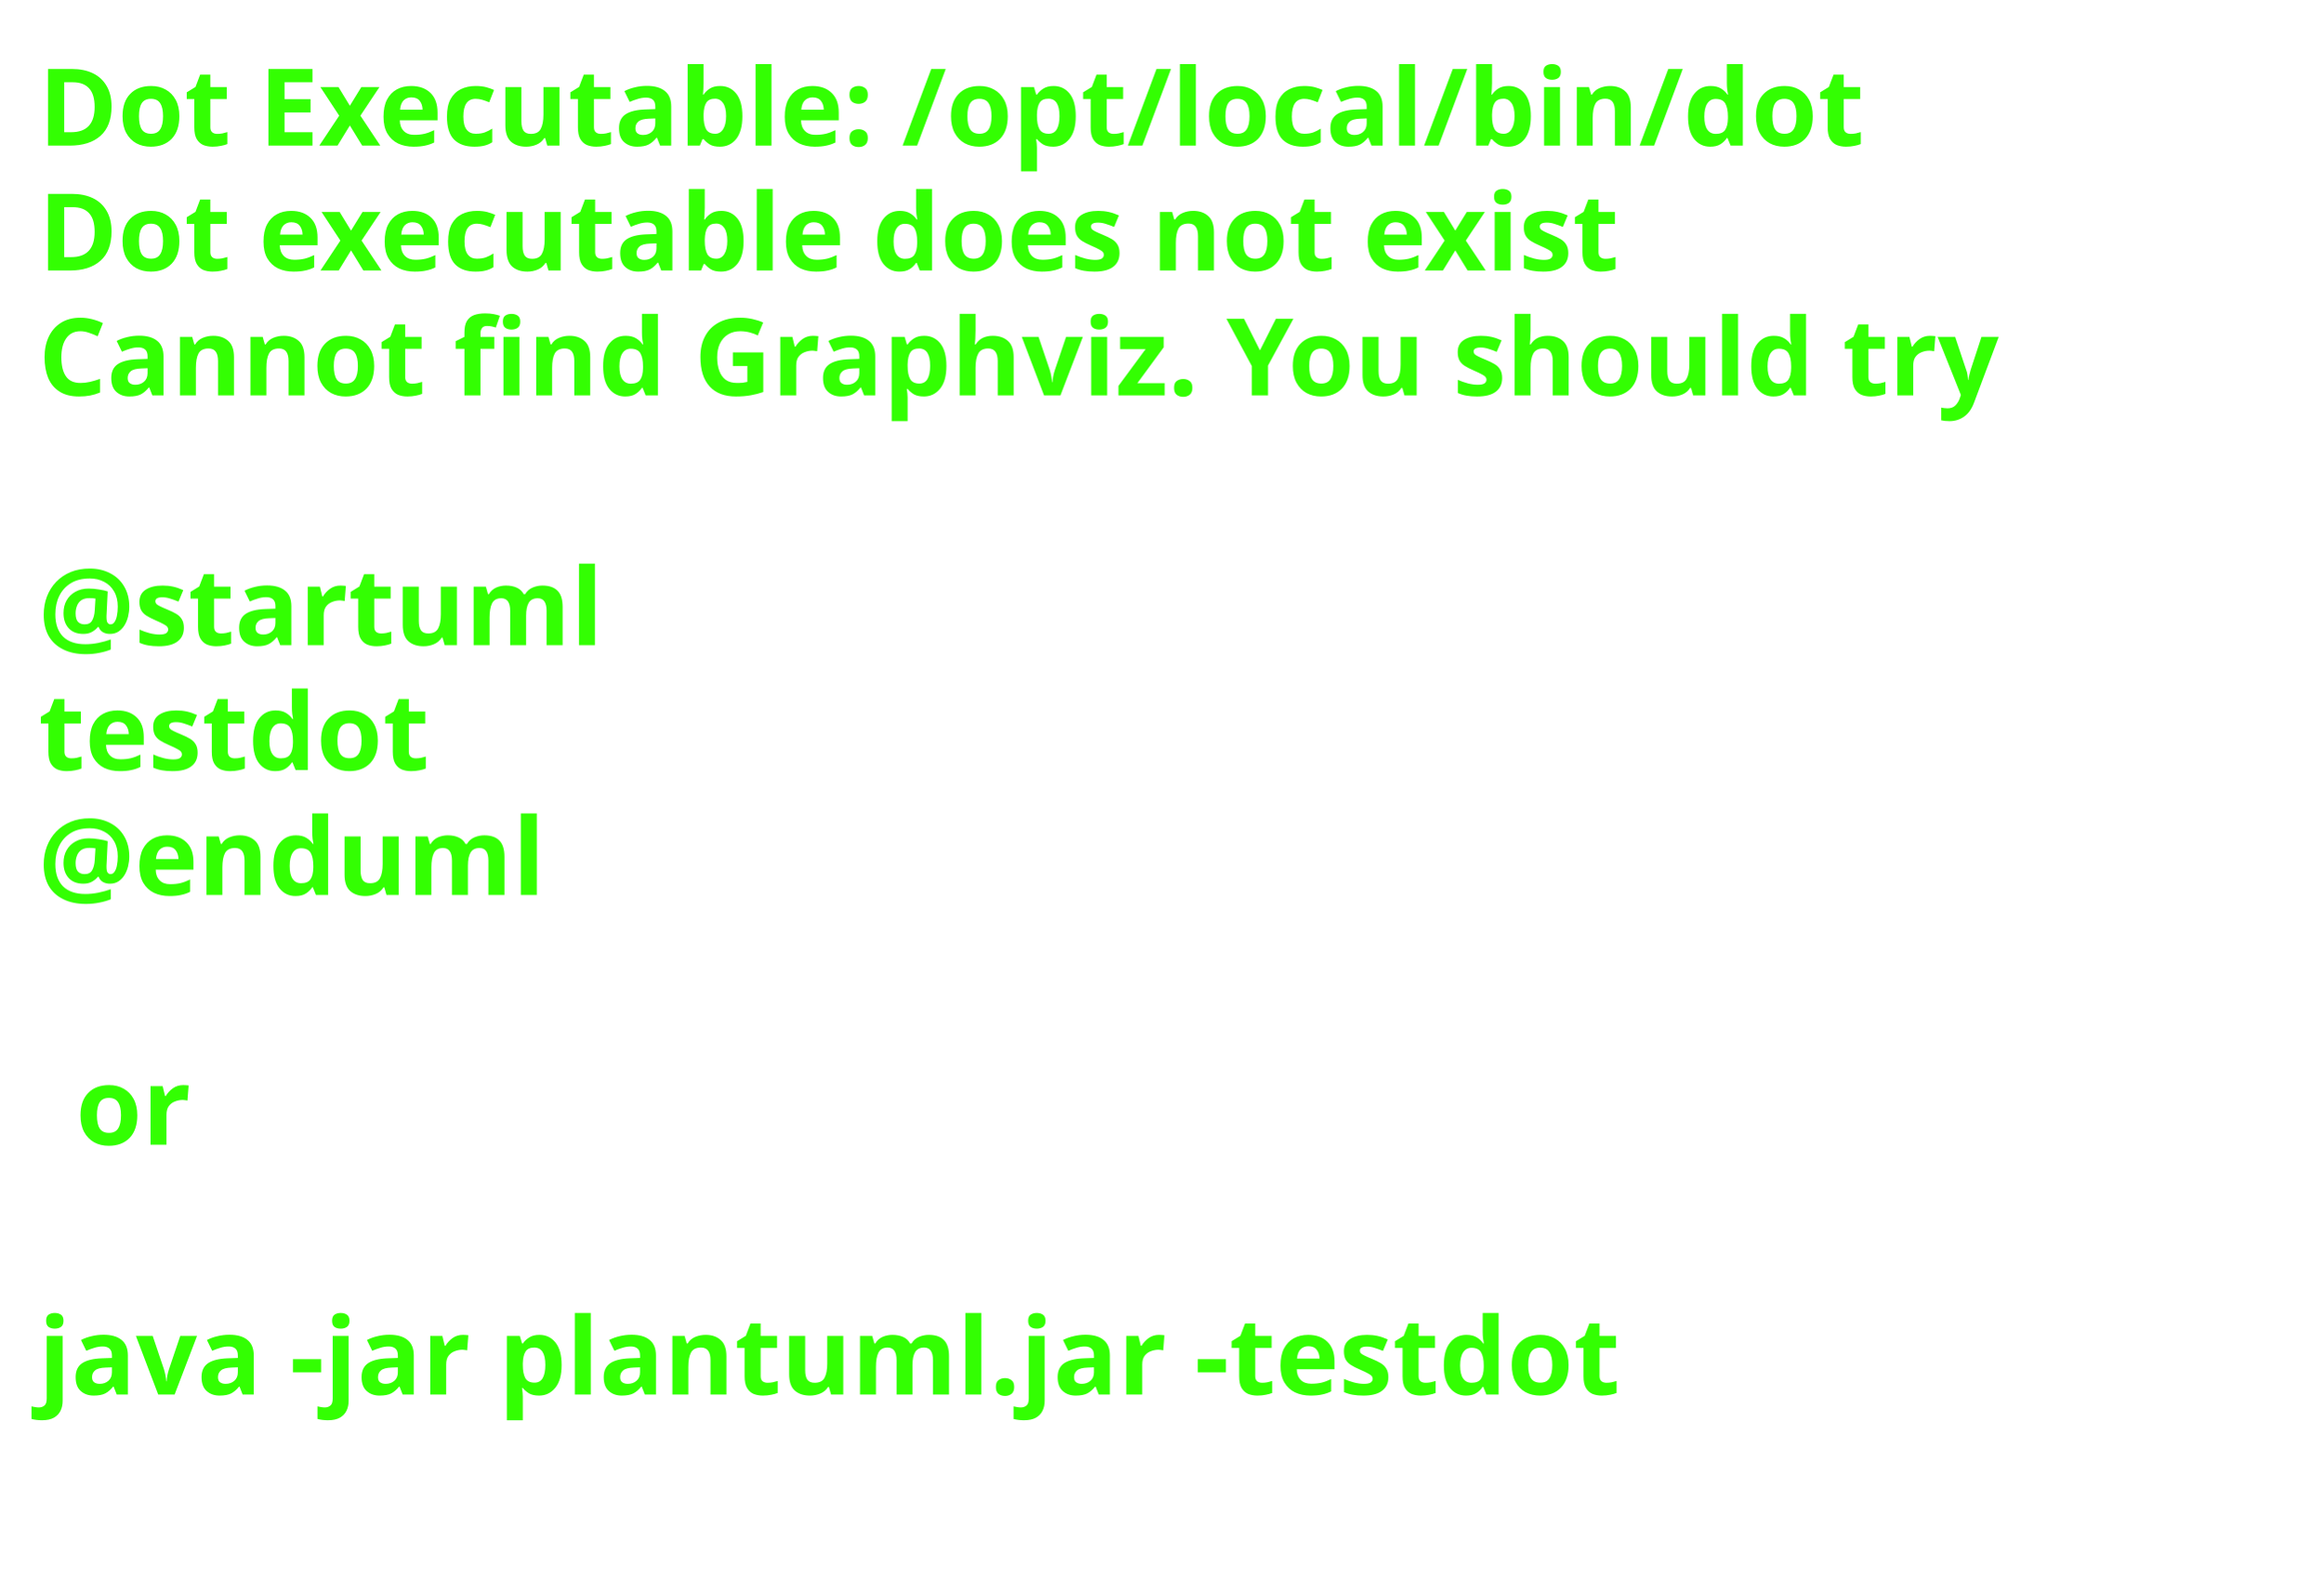
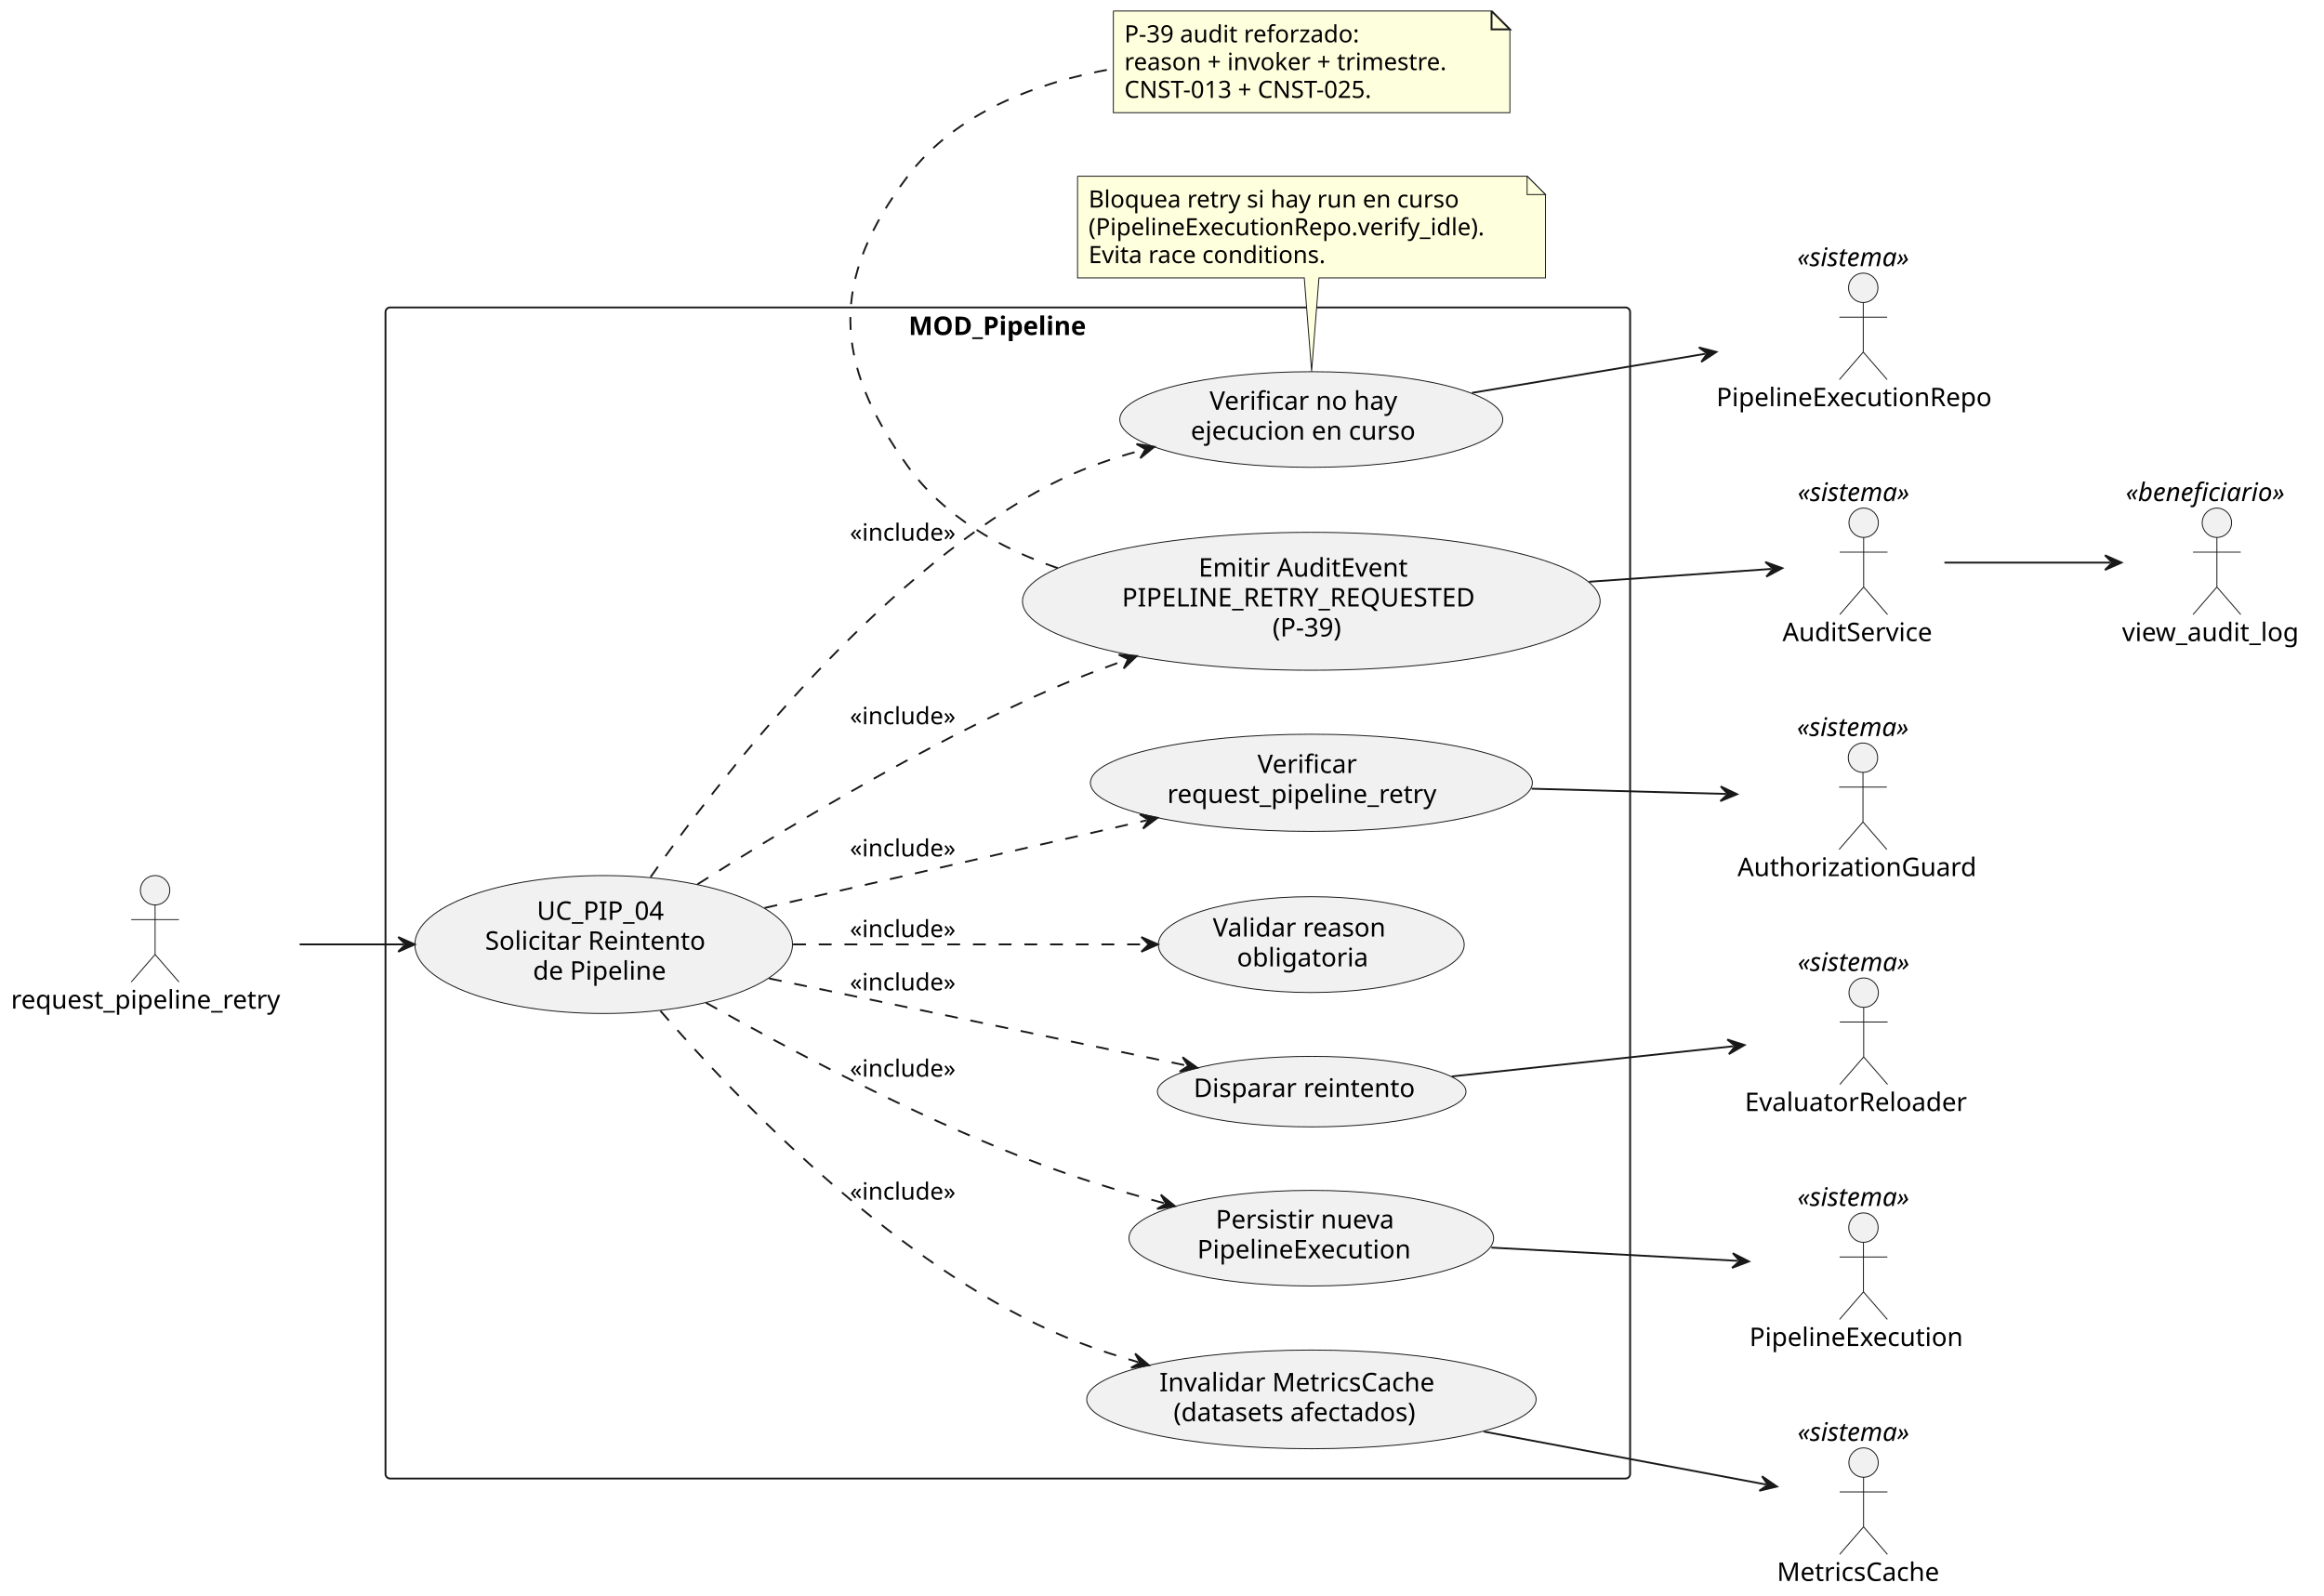
- <svg xmlns="http://www.w3.org/2000/svg" contentStyleType="text/css" height="206px" preserveAspectRatio="none" style="width:303px;height:206px;background:#FFFFFF;" version="1.1" viewBox="0 0 303 206" width="303px" zoomAndPan="magnify">
+ <svg xmlns="http://www.w3.org/2000/svg" contentStyleType="text/css" height="869px" preserveAspectRatio="none" style="width:1266px;height:869px;background:#FFFFFF;" version="1.1" viewBox="0 0 1266 869" width="1266px" zoomAndPan="magnify">
  <defs />
  <g>
-     <text fill="#33FF02" font-family="sans-serif" font-size="14" font-weight="bold" lengthAdjust="spacing" textLength="264.954" x="5" y="19">Dot Executable: /opt/local/bin/dot</text>
-     <text fill="#33FF02" font-family="sans-serif" font-size="14" font-weight="bold" lengthAdjust="spacing" textLength="236.264" x="5" y="35.297">Dot executable does not exist</text>
-     <text fill="#33FF02" font-family="sans-serif" font-size="14" font-weight="bold" lengthAdjust="spacing" textLength="291.587" x="5" y="51.594">Cannot find Graphviz. You should try</text>
-     <text fill="#33FF02" font-family="sans-serif" font-size="14" font-weight="bold" lengthAdjust="spacing" textLength="4.874" x="5" y="67.891"> </text>
-     <text fill="#33FF02" font-family="sans-serif" font-size="14" font-weight="bold" lengthAdjust="spacing" textLength="81.423" x="5" y="84.188">@startuml</text>
-     <text fill="#33FF02" font-family="sans-serif" font-size="14" font-weight="bold" lengthAdjust="spacing" textLength="57.545" x="5" y="100.484">testdot</text>
-     <text fill="#33FF02" font-family="sans-serif" font-size="14" font-weight="bold" lengthAdjust="spacing" textLength="72.837" x="5" y="116.781">@enduml</text>
-     <text fill="#33FF02" font-family="sans-serif" font-size="14" font-weight="bold" lengthAdjust="spacing" textLength="4.874" x="5" y="133.078"> </text>
-     <text fill="#33FF02" font-family="sans-serif" font-size="14" font-weight="bold" lengthAdjust="spacing" textLength="16.523" x="9.874" y="149.375">or</text>
-     <text fill="#33FF02" font-family="sans-serif" font-size="14" font-weight="bold" lengthAdjust="spacing" textLength="4.874" x="5" y="165.672"> </text>
-     <text fill="#33FF02" font-family="sans-serif" font-size="14" font-weight="bold" lengthAdjust="spacing" textLength="234.507" x="5" y="181.969">java -jar plantuml.jar -testdot</text>
-     <text fill="#33FF02" font-family="sans-serif" font-size="14" font-weight="bold" lengthAdjust="spacing" textLength="4.874" x="5" y="198.266"> </text>
+     <g id="cluster_MOD_Pipeline">
+       <rect fill="none" height="638" rx="2.5" ry="2.5" style="stroke:#181818;stroke-width:1.0;" width="678" x="210" y="167.5" />
+       <text fill="#000000" font-family="sans-serif" font-size="14" font-weight="bold" lengthAdjust="spacing" textLength="108.09" x="494.955" y="182.495">MOD_Pipeline</text>
+     </g>
+     <g id="elem_UC_PIP_04">
+       <ellipse cx="328.862" cy="514.571" fill="#F1F1F1" rx="102.862" ry="37.571" style="stroke:#181818;stroke-width:0.5;" />
+       <text fill="#000000" font-family="sans-serif" font-size="14" lengthAdjust="spacing" textLength="72.851" x="292.437" y="501.121">UC_PIP_04</text>
+       <text fill="#000000" font-family="sans-serif" font-size="14" lengthAdjust="spacing" textLength="129.227" x="264.249" y="517.418">Solicitar Reintento</text>
+       <text fill="#000000" font-family="sans-serif" font-size="14" lengthAdjust="spacing" textLength="77.048" x="290.338" y="533.714">de Pipeline</text>
+     </g>
+     <g id="elem_VERIFICAR_AGR">
+       <ellipse cx="714.376" cy="426.475" fill="#F1F1F1" rx="120.376" ry="26.475" style="stroke:#181818;stroke-width:0.5;" />
+       <text fill="#000000" font-family="sans-serif" font-size="14" lengthAdjust="spacing" textLength="58.687" x="685.033" y="421.173">Verificar</text>
+       <text fill="#000000" font-family="sans-serif" font-size="14" lengthAdjust="spacing" textLength="156.967" x="635.893" y="437.47">request_pipeline_retry</text>
+     </g>
+     <g id="elem_VALIDAR_REASON">
+       <ellipse cx="714.317" cy="514.608" fill="#F1F1F1" rx="83.317" ry="26.108" style="stroke:#181818;stroke-width:0.5;" />
+       <text fill="#000000" font-family="sans-serif" font-size="14" lengthAdjust="spacing" textLength="101.288" x="660.673" y="510.207">Validar reason</text>
+       <text fill="#000000" font-family="sans-serif" font-size="14" lengthAdjust="spacing" textLength="74.977" x="673.828" y="526.504">obligatoria</text>
+     </g>
+     <g id="elem_VERIFY_IDLE">
+       <ellipse cx="714.317" cy="228.547" fill="#F1F1F1" rx="104.317" ry="26.047" style="stroke:#181818;stroke-width:0.5;" />
+       <text fill="#000000" font-family="sans-serif" font-size="14" lengthAdjust="spacing" textLength="110.763" x="658.936" y="223.245">Verificar no hay</text>
+       <text fill="#000000" font-family="sans-serif" font-size="14" lengthAdjust="spacing" textLength="131.284" x="648.675" y="239.542">ejecucion en curso</text>
+     </g>
+     <g id="elem_DISPATCH">
+       <ellipse cx="714.552" cy="594.71" fill="#F1F1F1" rx="84.052" ry="19.21" style="stroke:#181818;stroke-width:0.5;" />
+       <text fill="#000000" font-family="sans-serif" font-size="14" lengthAdjust="spacing" textLength="128.133" x="650.243" y="597.641">Disparar reintento</text>
+     </g>
+     <g id="elem_PERSISTIR">
+       <ellipse cx="714.329" cy="674.547" fill="#F1F1F1" rx="99.329" ry="26.047" style="stroke:#181818;stroke-width:0.5;" />
+       <text fill="#000000" font-family="sans-serif" font-size="14" lengthAdjust="spacing" textLength="104.098" x="662.28" y="669.245">Persistir nueva</text>
+       <text fill="#000000" font-family="sans-serif" font-size="14" lengthAdjust="spacing" textLength="124.23" x="652.214" y="685.542">PipelineExecution</text>
+     </g>
+     <g id="elem_INVALIDAR_CACHE">
+       <ellipse cx="714.399" cy="762.38" fill="#F1F1F1" rx="122.399" ry="26.88" style="stroke:#181818;stroke-width:0.5;" />
+       <text fill="#000000" font-family="sans-serif" font-size="14" lengthAdjust="spacing" textLength="159.674" x="631.562" y="757.979">Invalidar MetricsCache</text>
+       <text fill="#000000" font-family="sans-serif" font-size="14" lengthAdjust="spacing" textLength="144.231" x="639.283" y="774.276">(datasets afectados)</text>
+     </g>
+     <g id="elem_AUDITAR">
+       <ellipse cx="714.334" cy="327.571" fill="#F1F1F1" rx="157.334" ry="37.571" style="stroke:#181818;stroke-width:0.5;" />
+       <text fill="#000000" font-family="sans-serif" font-size="14" lengthAdjust="spacing" textLength="122.78" x="652.943" y="314.121">Emitir AuditEvent</text>
+       <text fill="#000000" font-family="sans-serif" font-size="14" lengthAdjust="spacing" textLength="206.261" x="611.203" y="330.418">PIPELINE_RETRY_REQUESTED</text>
+       <text fill="#000000" font-family="sans-serif" font-size="14" lengthAdjust="spacing" textLength="42.232" x="693.217" y="346.714">(P-39)</text>
+     </g>
+     <g id="elem_request_pipeline_retry">
+       <ellipse cx="84.483" cy="485" fill="#F1F1F1" rx="8" ry="8" style="stroke:#181818;stroke-width:0.5;" />
+       <path d="M84.483,493 L84.483,520 M71.483,501 L97.483,501 M84.483,520 L71.483,535 M84.483,520 L97.483,535 " fill="none" style="stroke:#181818;stroke-width:0.5;" />
+       <text fill="#000000" font-family="sans-serif" font-size="14" lengthAdjust="spacing" textLength="156.967" x="6" y="549.495">request_pipeline_retry</text>
+     </g>
+     <g id="elem_view_audit_log">
+       <ellipse cx="1207.649" cy="284.797" fill="#F1F1F1" rx="8" ry="8" style="stroke:#181818;stroke-width:0.5;" />
+       <path d="M1207.649,292.797 L1207.649,319.797 M1194.649,300.797 L1220.649,300.797 M1207.649,319.797 L1194.649,334.797 M1207.649,319.797 L1220.649,334.797 " fill="none" style="stroke:#181818;stroke-width:0.5;" />
+       <text fill="#000000" font-family="sans-serif" font-size="14" lengthAdjust="spacing" textLength="103.298" x="1156" y="349.292">view_audit_log</text>
+       <text fill="#000000" font-family="sans-serif" font-size="14" font-style="italic" lengthAdjust="spacing" textLength="99.312" x="1157.993" y="272.995">«beneficiario»</text>
+     </g>
+     <g id="elem_AuthorizationGuard">
+       <ellipse cx="1014.856" cy="412.797" fill="#F1F1F1" rx="8" ry="8" style="stroke:#181818;stroke-width:0.5;" />
+       <path d="M1014.856,420.797 L1014.856,447.797 M1001.856,428.797 L1027.856,428.797 M1014.856,447.797 L1001.856,462.797 M1014.856,447.797 L1027.856,462.797 " fill="none" style="stroke:#181818;stroke-width:0.5;" />
+       <text fill="#000000" font-family="sans-serif" font-size="14" lengthAdjust="spacing" textLength="136.712" x="946.5" y="477.292">AuthorizationGuard</text>
+       <text fill="#000000" font-family="sans-serif" font-size="14" font-style="italic" lengthAdjust="spacing" textLength="71.928" x="978.892" y="400.995">«sistema»</text>
+     </g>
+     <g id="elem_PipelineExecution">
+       <ellipse cx="1015.115" cy="668.797" fill="#F1F1F1" rx="8" ry="8" style="stroke:#181818;stroke-width:0.5;" />
+       <path d="M1015.115,676.797 L1015.115,703.797 M1002.115,684.797 L1028.115,684.797 M1015.115,703.797 L1002.115,718.797 M1015.115,703.797 L1028.115,718.797 " fill="none" style="stroke:#181818;stroke-width:0.5;" />
+       <text fill="#000000" font-family="sans-serif" font-size="14" lengthAdjust="spacing" textLength="124.23" x="953" y="733.292">PipelineExecution</text>
+       <text fill="#000000" font-family="sans-serif" font-size="14" font-style="italic" lengthAdjust="spacing" textLength="71.928" x="979.151" y="656.995">«sistema»</text>
+     </g>
+     <g id="elem_PipelineExecutionRepo">
+       <ellipse cx="1015.011" cy="156.797" fill="#F1F1F1" rx="8" ry="8" style="stroke:#181818;stroke-width:0.5;" />
+       <path d="M1015.011,164.797 L1015.011,191.797 M1002.011,172.797 L1028.011,172.797 M1015.011,191.797 L1002.011,206.797 M1015.011,191.797 L1028.011,206.797 " fill="none" style="stroke:#181818;stroke-width:0.5;" />
+       <text fill="#000000" font-family="sans-serif" font-size="14" lengthAdjust="spacing" textLength="160.023" x="935" y="221.292">PipelineExecutionRepo</text>
+       <text fill="#000000" font-family="sans-serif" font-size="14" font-style="italic" lengthAdjust="spacing" textLength="71.928" x="979.047" y="144.995">«sistema»</text>
+     </g>
+     <g id="elem_EvaluatorReloader">
+       <ellipse cx="1015.247" cy="540.797" fill="#F1F1F1" rx="8" ry="8" style="stroke:#181818;stroke-width:0.5;" />
+       <path d="M1015.247,548.797 L1015.247,575.797 M1002.247,556.797 L1028.247,556.797 M1015.247,575.797 L1002.247,590.797 M1015.247,575.797 L1028.247,590.797 " fill="none" style="stroke:#181818;stroke-width:0.5;" />
+       <text fill="#000000" font-family="sans-serif" font-size="14" lengthAdjust="spacing" textLength="129.493" x="950.5" y="605.292">EvaluatorReloader</text>
+       <text fill="#000000" font-family="sans-serif" font-size="14" font-style="italic" lengthAdjust="spacing" textLength="71.928" x="979.283" y="528.995">«sistema»</text>
+     </g>
+     <g id="elem_MetricsCache">
+       <ellipse cx="1015.178" cy="796.797" fill="#F1F1F1" rx="8" ry="8" style="stroke:#181818;stroke-width:0.5;" />
+       <path d="M1015.178,804.797 L1015.178,831.797 M1002.178,812.797 L1028.178,812.797 M1015.178,831.797 L1002.178,846.797 M1015.178,831.797 L1028.178,846.797 " fill="none" style="stroke:#181818;stroke-width:0.5;" />
+       <text fill="#000000" font-family="sans-serif" font-size="14" lengthAdjust="spacing" textLength="94.356" x="968" y="861.292">MetricsCache</text>
+       <text fill="#000000" font-family="sans-serif" font-size="14" font-style="italic" lengthAdjust="spacing" textLength="71.928" x="979.214" y="784.995">«sistema»</text>
+     </g>
+     <g id="elem_AuditService">
+       <ellipse cx="1015.229" cy="284.797" fill="#F1F1F1" rx="8" ry="8" style="stroke:#181818;stroke-width:0.5;" />
+       <path d="M1015.229,292.797 L1015.229,319.797 M1002.229,300.797 L1028.228,300.797 M1015.229,319.797 L1002.229,334.797 M1015.229,319.797 L1028.228,334.797 " fill="none" style="stroke:#181818;stroke-width:0.5;" />
+       <text fill="#000000" font-family="sans-serif" font-size="14" lengthAdjust="spacing" textLength="88.457" x="971" y="349.292">AuditService</text>
+       <text fill="#000000" font-family="sans-serif" font-size="14" font-style="italic" lengthAdjust="spacing" textLength="71.928" x="979.265" y="272.995">«sistema»</text>
+     </g>
+     <g id="elem_GMN34">
+       <path d="M587,96 L587,151.398 A0,0 0 0 0 587,151.398 L710.5,151.398 L714.5,202.25 L718.5,151.398 L841.892,151.398 A0,0 0 0 0 841.892,151.398 L841.892,106 L831.892,96 L587,96 A0,0 0 0 0 587,96 " fill="#FEFFDD" style="stroke:#181818;stroke-width:0.5;" />
+       <path d="M831.892,96 L831.892,106 L841.892,106 L831.892,96 " fill="#FEFFDD" style="stroke:#181818;stroke-width:0.5;" />
+       <text fill="#000000" font-family="sans-serif" font-size="13" lengthAdjust="spacing" textLength="217.014" x="593" y="113.067">Bloquea retry si hay run en curso</text>
+       <text fill="#000000" font-family="sans-serif" font-size="13" lengthAdjust="spacing" textLength="233.892" x="593" y="128.2">(PipelineExecutionRepo.verify_idle).</text>
+       <text fill="#000000" font-family="sans-serif" font-size="13" lengthAdjust="spacing" textLength="140.315" x="593" y="143.333">Evita race conditions.</text>
+     </g>
+     <g id="elem_GMN37">
+       <path d="M606.5,6 L606.5,61.398 L822.519,61.398 L822.519,16 L812.519,6 L606.5,6 " fill="#FEFFDD" style="stroke:#181818;stroke-width:0.5;" />
+       <path d="M812.519,6 L812.519,16 L822.519,16 L812.519,6 " fill="#FEFFDD" style="stroke:#181818;stroke-width:1.0;" />
+       <text fill="#000000" font-family="sans-serif" font-size="13" lengthAdjust="spacing" textLength="137.097" x="612.5" y="23.067">P-39 audit reforzado:</text>
+       <text fill="#000000" font-family="sans-serif" font-size="13" lengthAdjust="spacing" textLength="195.019" x="612.5" y="38.2">reason + invoker + trimestre.</text>
+       <text fill="#000000" font-family="sans-serif" font-size="13" lengthAdjust="spacing" textLength="152.287" x="612.5" y="53.333">CNST-013 + CNST-025.</text>
+     </g>
+     <g id="link_request_pipeline_retry_UC_PIP_04">
+       <path d="M163.23,514.5 C183.18,514.5 198.94,514.5 219.92,514.5 " fill="none" id="request_pipeline_retry-to-UC_PIP_04" style="stroke:#181818;stroke-width:1.0;" />
+       <polygon fill="#181818" points="225.92,514.5,216.92,510.5,220.92,514.5,216.92,518.5,225.92,514.5" style="stroke:#181818;stroke-width:1.0;" />
+     </g>
+     <g id="link_UC_PIP_04_VERIFICAR_AGR">
+       <path d="M416.54,494.64 C480.61,479.94 561.522,461.372 624.712,446.872 " fill="none" id="UC_PIP_04-to-VERIFICAR_AGR" style="stroke:#181818;stroke-width:1.0;stroke-dasharray:7.0,7.0;" />
+       <polygon fill="#181818" points="630.56,445.53,620.893,443.644,625.687,446.648,622.683,451.442,630.56,445.53" style="stroke:#181818;stroke-width:1.0;" />
+       <text fill="#000000" font-family="sans-serif" font-size="13" lengthAdjust="spacing" textLength="63.007" x="463" y="466.567">«include»</text>
+     </g>
+     <g id="link_UC_PIP_04_VALIDAR_REASON">
+       <path d="M432.02,514.5 C494.15,514.5 566.51,514.5 624.76,514.5 " fill="none" id="UC_PIP_04-to-VALIDAR_REASON" style="stroke:#181818;stroke-width:1.0;stroke-dasharray:7.0,7.0;" />
+       <polygon fill="#181818" points="630.76,514.5,621.76,510.5,625.76,514.5,621.76,518.5,630.76,514.5" style="stroke:#181818;stroke-width:1.0;" />
+       <text fill="#000000" font-family="sans-serif" font-size="13" lengthAdjust="spacing" textLength="63.007" x="463" y="510.567">«include»</text>
+     </g>
+     <g id="link_UC_PIP_04_VERIFY_IDLE">
+       <path d="M354.39,477.84 C391.71,424.6 468.09,326.41 557,272.5 C578.72,259.33 598.718,251.547 623.038,244.967 " fill="none" id="UC_PIP_04-to-VERIFY_IDLE" style="stroke:#181818;stroke-width:1.0;stroke-dasharray:7.0,7.0;" />
+       <polygon fill="#181818" points="628.83,243.4,619.098,241.889,624.004,244.706,621.187,249.612,628.83,243.4" style="stroke:#181818;stroke-width:1.0;" />
+       <text fill="#000000" font-family="sans-serif" font-size="13" lengthAdjust="spacing" textLength="63.007" x="463" y="294.567">«include»</text>
+     </g>
+     <g id="link_UC_PIP_04_DISPATCH">
+       <path d="M418.95,533.05 C490.53,547.99 583.366,567.355 646.356,580.495 " fill="none" id="UC_PIP_04-to-DISPATCH" style="stroke:#181818;stroke-width:1.0;stroke-dasharray:7.0,7.0;" />
+       <polygon fill="#181818" points="652.23,581.72,644.236,575.966,647.335,580.699,642.603,583.798,652.23,581.72" style="stroke:#181818;stroke-width:1.0;" />
+       <text fill="#000000" font-family="sans-serif" font-size="13" lengthAdjust="spacing" textLength="63.007" x="463" y="539.567">«include»</text>
+     </g>
+     <g id="link_UC_PIP_04_PERSISTIR">
+       <path d="M384.55,546.26 C429.67,571.58 496.01,606.62 557,630.5 C583.54,640.89 607.705,648.384 634.255,655.514 " fill="none" id="UC_PIP_04-to-PERSISTIR" style="stroke:#181818;stroke-width:1.0;stroke-dasharray:7.0,7.0;" />
+       <polygon fill="#181818" points="640.05,657.07,632.395,650.873,635.221,655.773,630.321,658.599,640.05,657.07" style="stroke:#181818;stroke-width:1.0;" />
+       <text fill="#000000" font-family="sans-serif" font-size="13" lengthAdjust="spacing" textLength="63.007" x="463" y="586.567">«include»</text>
+     </g>
+     <g id="link_UC_PIP_04_INVALIDAR_CACHE">
+       <path d="M359.76,550.71 C399.7,596.81 475.15,675.5 557,717.5 C578.38,728.47 597.044,735.461 620.154,742.111 " fill="none" id="UC_PIP_04-to-INVALIDAR_CACHE" style="stroke:#181818;stroke-width:1.0;stroke-dasharray:7.0,7.0;" />
+       <polygon fill="#181818" points="625.92,743.77,618.377,737.437,621.115,742.387,616.165,745.125,625.92,743.77" style="stroke:#181818;stroke-width:1.0;" />
+       <text fill="#000000" font-family="sans-serif" font-size="13" lengthAdjust="spacing" textLength="63.007" x="463" y="653.567">«include»</text>
+     </g>
+     <g id="link_UC_PIP_04_AUDITAR">
+       <path d="M379.91,481.78 C424.95,453.17 493.67,411.72 557,382.5 C576.74,373.39 592.805,366.903 613.605,359.413 " fill="none" id="UC_PIP_04-to-AUDITAR" style="stroke:#181818;stroke-width:1.0;stroke-dasharray:7.0,7.0;" />
+       <polygon fill="#181818" points="619.25,357.38,609.427,356.666,614.546,359.074,612.138,364.193,619.25,357.38" style="stroke:#181818;stroke-width:1.0;" />
+       <text fill="#000000" font-family="sans-serif" font-size="13" lengthAdjust="spacing" textLength="63.007" x="463" y="394.567">«include»</text>
+     </g>
+     <g id="link_VERIFICAR_AGR_AuthorizationGuard">
+       <path d="M834.33,429.68 C872.38,430.7 907.172,431.64 940.262,432.521 " fill="none" id="VERIFICAR_AGR-to-AuthorizationGuard" style="stroke:#181818;stroke-width:1.0;" />
+       <polygon fill="#181818" points="946.26,432.68,937.37,428.442,941.262,432.547,937.157,436.439,946.26,432.68" style="stroke:#181818;stroke-width:1.0;" />
+     </g>
+     <g id="link_VERIFY_IDLE_PipelineExecutionRepo">
+       <path d="M801.84,214.04 C843.85,207 888.092,199.592 929.082,192.722 " fill="none" id="VERIFY_IDLE-to-PipelineExecutionRepo" style="stroke:#181818;stroke-width:1.0;" />
+       <polygon fill="#181818" points="935,191.73,925.463,189.273,930.069,192.556,926.785,197.163,935,191.73" style="stroke:#181818;stroke-width:1.0;" />
+     </g>
+     <g id="link_DISPATCH_EvaluatorReloader">
+       <path d="M790.82,586.43 C840.05,581.15 897.654,574.969 944.354,569.969 " fill="none" id="DISPATCH-to-EvaluatorReloader" style="stroke:#181818;stroke-width:1.0;" />
+       <polygon fill="#181818" points="950.32,569.33,940.945,566.311,945.348,569.862,941.797,574.265,950.32,569.33" style="stroke:#181818;stroke-width:1.0;" />
+     </g>
+     <g id="link_PERSISTIR_PipelineExecution">
+       <path d="M812.41,679.69 C858.55,682.17 906.329,684.728 946.729,686.898 " fill="none" id="PERSISTIR-to-PipelineExecution" style="stroke:#181818;stroke-width:1.0;" />
+       <polygon fill="#181818" points="952.72,687.22,943.947,682.743,947.727,686.952,943.518,690.731,952.72,687.22" style="stroke:#181818;stroke-width:1.0;" />
+     </g>
+     <g id="link_INVALIDAR_CACHE_MetricsCache">
+       <path d="M808.31,779.91 C861.37,789.87 919.683,800.803 962.093,808.763 " fill="none" id="INVALIDAR_CACHE-to-MetricsCache" style="stroke:#181818;stroke-width:1.0;" />
+       <polygon fill="#181818" points="967.99,809.87,959.882,804.278,963.076,808.948,958.407,812.141,967.99,809.87" style="stroke:#181818;stroke-width:1.0;" />
+     </g>
+     <g id="link_AUDITAR_AuditService">
+       <path d="M865.62,316.94 C904.24,314.22 936.795,311.931 964.915,309.951 " fill="none" id="AUDITAR-to-AuditService" style="stroke:#181818;stroke-width:1.0;" />
+       <polygon fill="#181818" points="970.9,309.53,961.641,306.172,965.912,309.881,962.203,314.152,970.9,309.53" style="stroke:#181818;stroke-width:1.0;" />
+     </g>
+     <g id="link_AuditService_view_audit_log">
+       <path d="M1059.23,306.5 C1087.88,306.5 1119.59,306.5 1149.68,306.5 " fill="none" id="AuditService-to-view_audit_log" style="stroke:#181818;stroke-width:1.0;" />
+       <polygon fill="#181818" points="1155.68,306.5,1146.68,302.5,1150.68,306.5,1146.68,310.5,1155.68,306.5" style="stroke:#181818;stroke-width:1.0;" />
+     </g>
+     <g id="link_AUDITAR_GMN37">
+       <path d="M576.22,309.52 C544.39,298.59 514.15,281.28 494.5,254 C453.46,197.02 452.17,152.03 494.5,96 C520.65,61.39 564.55,44.94 606.28,37.45 " fill="none" id="AUDITAR-GMN37" style="stroke:#181818;stroke-width:1.0;stroke-dasharray:7.0,7.0;" />
+     </g>
  </g>
</svg>
